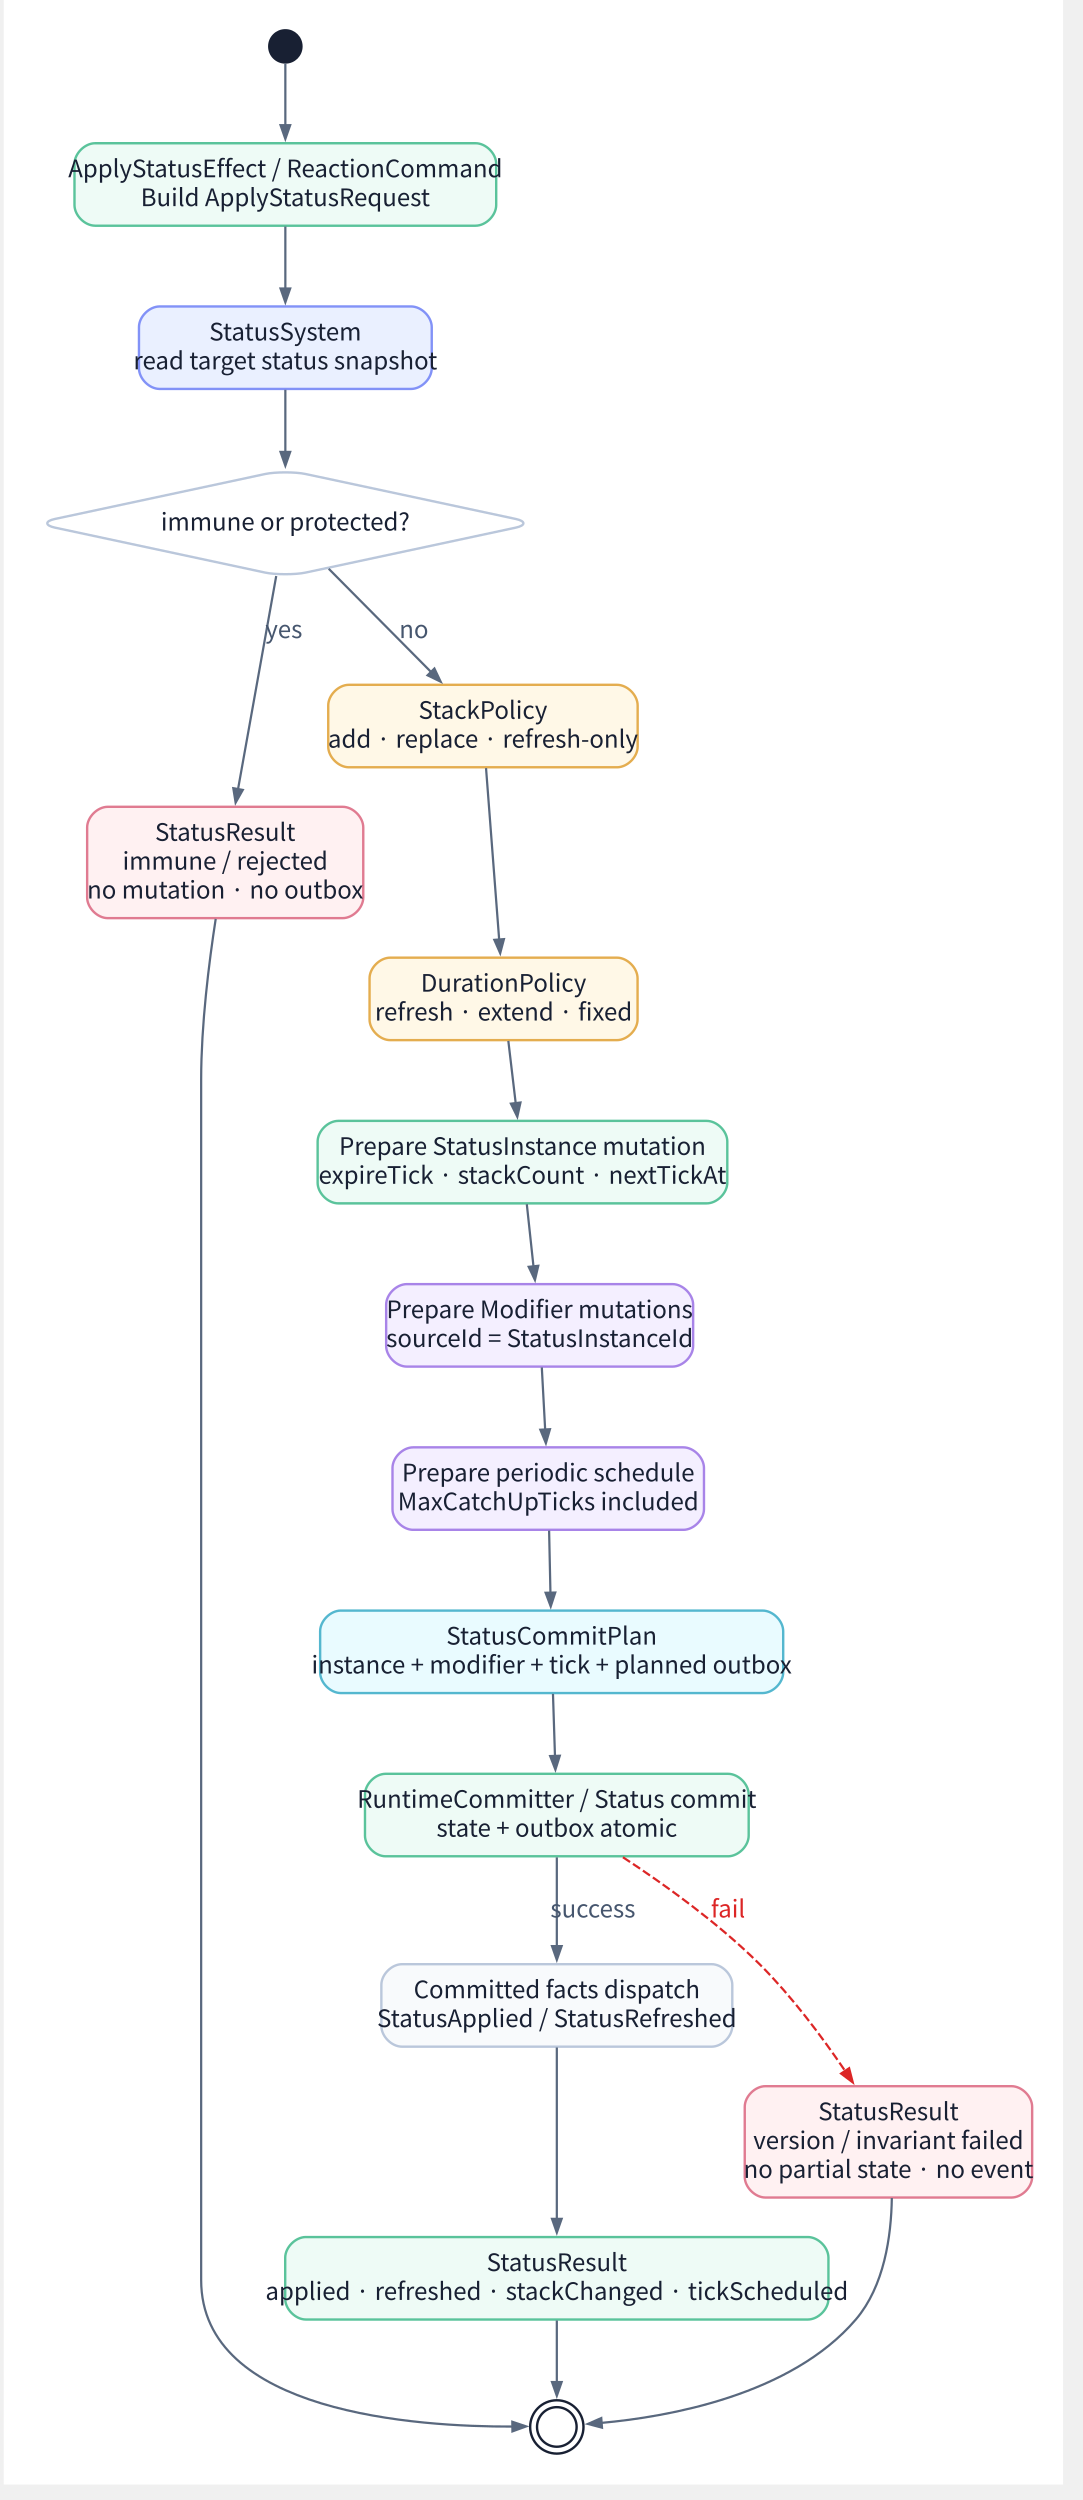
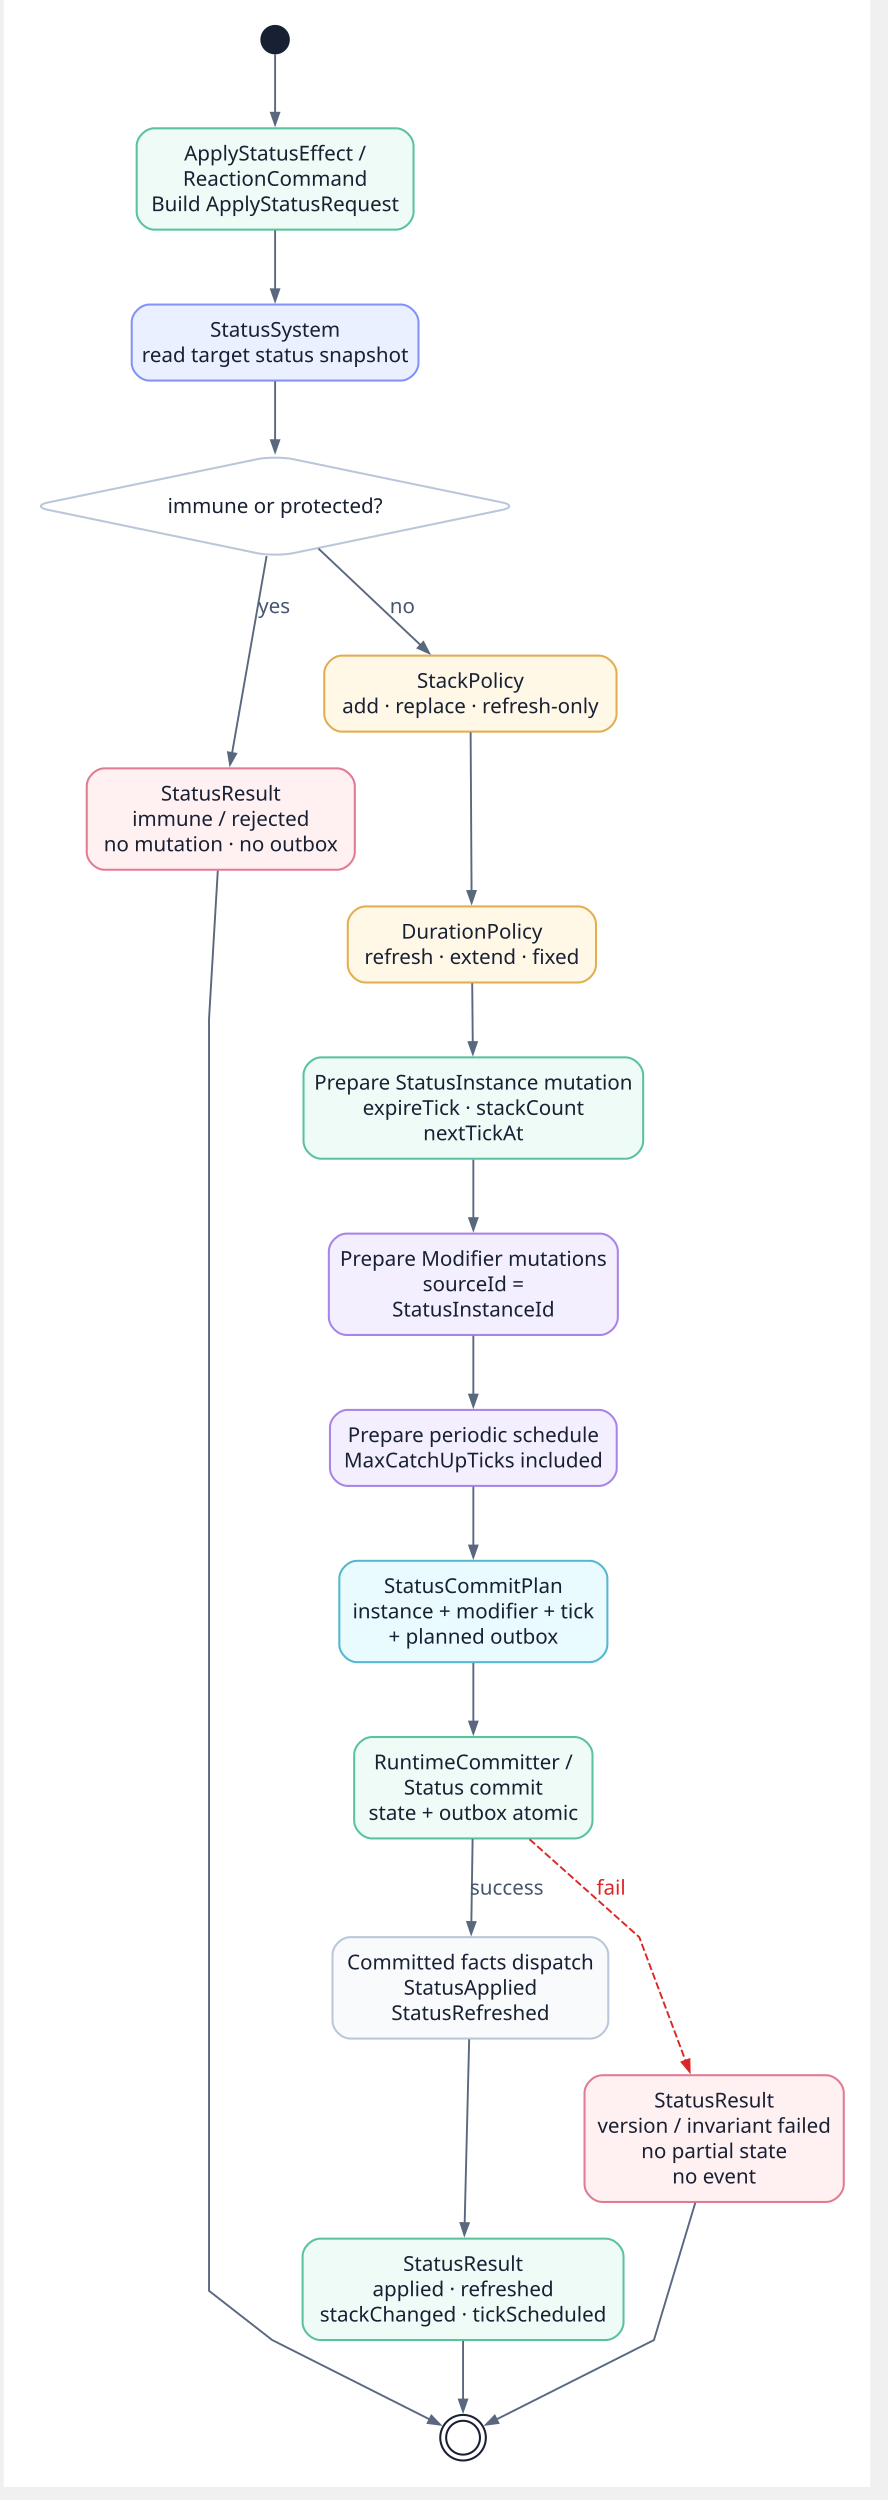
- <svg xmlns="http://www.w3.org/2000/svg" width="634pt" height="1464pt" viewBox="9.00 9.00 625.00 1455.00">
-   <g id="graph0" class="graph" transform="scale(1 1) rotate(0) translate(26.64 1437)">
-     <polygon fill="#ffffff" stroke="none" points="-18,18 -18,-1428.36 598.52,-1428.36 598.52,18 -18,18" />
+ <svg xmlns="http://www.w3.org/2000/svg" width="810pt" height="2282pt" viewBox="12.00 12.00 798.00 2270.00">
+   <g id="graph0" class="graph" transform="scale(1.33333 1.33333) rotate(0) translate(26.64 1684.6)">
+     <polygon fill="#ffffff" stroke="none" points="-18,18 -18,-1675.96 572.08,-1675.96 572.08,18 -18,18" />
    <g id="node1" class="node">
-       <ellipse fill="#182033" stroke="#182033" stroke-width="1.4" cx="145.88" cy="-1401" rx="9.36" ry="9.36" />
+       <ellipse fill="#182033" stroke="#182033" stroke-width="1.4" cx="166.8" cy="-1648.6" rx="9.36" ry="9.36" />
    </g>
    <g id="node2" class="node">
-       <path fill="#eefbf6" stroke="#5ac39b" stroke-width="1.4" d="M256.6,-1344.64C256.6,-1344.64 35.16,-1344.64 35.16,-1344.64 29.16,-1344.64 23.16,-1338.64 23.16,-1332.64 23.16,-1332.64 23.16,-1308.64 23.16,-1308.64 23.16,-1302.64 29.16,-1296.64 35.16,-1296.64 35.16,-1296.64 256.6,-1296.64 256.6,-1296.64 262.6,-1296.64 268.6,-1302.64 268.6,-1308.64 268.6,-1308.64 268.6,-1332.64 268.6,-1332.64 268.6,-1338.64 262.6,-1344.64 256.6,-1344.64" />
-       <text xml:space="preserve" text-anchor="middle" x="145.88" y="-1324.84" font-family="Noto Sans CJK KR" font-size="14.00" fill="#182033">ApplyStatusEffect / ReactionCommand</text>
-       <text xml:space="preserve" text-anchor="middle" x="145.88" y="-1308.04" font-family="Noto Sans CJK KR" font-size="14.00" fill="#182033">Build ApplyStatusRequest</text>
+       <path fill="#eefbf6" stroke="#5ac39b" stroke-width="1.4" d="M249.08,-1588.24C249.08,-1588.24 84.53,-1588.24 84.53,-1588.24 78.53,-1588.24 72.53,-1582.24 72.53,-1576.24 72.53,-1576.24 72.53,-1531.21 72.53,-1531.21 72.53,-1525.21 78.53,-1519.21 84.53,-1519.21 84.53,-1519.21 249.08,-1519.21 249.08,-1519.21 255.08,-1519.21 261.08,-1525.21 261.08,-1531.21 261.08,-1531.21 261.08,-1576.24 261.08,-1576.24 261.08,-1582.24 255.08,-1588.24 249.08,-1588.24" />
+       <text xml:space="preserve" text-anchor="middle" x="166.8" y="-1566.3" font-family="Noto Sans KR" font-size="14.00" fill="#182033">ApplyStatusEffect /</text>
+       <text xml:space="preserve" text-anchor="middle" x="166.8" y="-1549.05" font-family="Noto Sans KR" font-size="14.00" fill="#182033">ReactionCommand</text>
+       <text xml:space="preserve" text-anchor="middle" x="166.8" y="-1531.8" font-family="Noto Sans KR" font-size="14.00" fill="#182033">Build ApplyStatusRequest</text>
    </g>
    <g id="edge1" class="edge">
-       <path fill="none" stroke="#59687e" stroke-width="1.3" d="M145.88,-1391.01C145.88,-1382.17 145.88,-1368.12 145.88,-1354.98" />
-       <polygon fill="#59687e" stroke="#59687e" stroke-width="1.3" points="148.68,-1355.16 145.88,-1347.16 143.08,-1355.16 148.68,-1355.16" />
+       <path fill="none" stroke="#59687e" stroke-width="1.3" d="M166.8,-1638.69C166.8,-1629.31 166.8,-1613.81 166.8,-1598.67" />
+       <polygon fill="#59687e" stroke="#59687e" stroke-width="1.3" points="169.6,-1598.81 166.8,-1590.81 164,-1598.81 169.6,-1598.81" />
    </g>
    <g id="node3" class="node">
-       <path fill="#eaf0ff" stroke="#8292f7" stroke-width="1.4" d="M219.08,-1249.64C219.08,-1249.64 72.69,-1249.64 72.69,-1249.64 66.69,-1249.64 60.69,-1243.64 60.69,-1237.64 60.69,-1237.64 60.69,-1213.64 60.69,-1213.64 60.69,-1207.64 66.69,-1201.64 72.69,-1201.64 72.69,-1201.64 219.08,-1201.64 219.08,-1201.64 225.08,-1201.64 231.08,-1207.64 231.08,-1213.64 231.08,-1213.64 231.08,-1237.64 231.08,-1237.64 231.08,-1243.64 225.08,-1249.64 219.08,-1249.64" />
-       <text xml:space="preserve" text-anchor="middle" x="145.88" y="-1229.84" font-family="Noto Sans CJK KR" font-size="14.00" fill="#182033">StatusSystem</text>
-       <text xml:space="preserve" text-anchor="middle" x="145.88" y="-1213.04" font-family="Noto Sans CJK KR" font-size="14.00" fill="#182033">read target status snapshot</text>
+       <path fill="#eaf0ff" stroke="#8292f7" stroke-width="1.4" d="M252.45,-1468.21C252.45,-1468.21 81.15,-1468.21 81.15,-1468.21 75.15,-1468.21 69.15,-1462.21 69.15,-1456.21 69.15,-1456.21 69.15,-1428.43 69.15,-1428.43 69.15,-1422.43 75.15,-1416.43 81.15,-1416.43 81.15,-1416.43 252.45,-1416.43 252.45,-1416.43 258.45,-1416.43 264.45,-1422.43 264.45,-1428.43 264.45,-1428.43 264.45,-1456.21 264.45,-1456.21 264.45,-1462.21 258.45,-1468.21 252.45,-1468.21" />
+       <text xml:space="preserve" text-anchor="middle" x="166.8" y="-1446.27" font-family="Noto Sans KR" font-size="14.00" fill="#182033">StatusSystem</text>
+       <text xml:space="preserve" text-anchor="middle" x="166.8" y="-1429.02" font-family="Noto Sans KR" font-size="14.00" fill="#182033">read target status snapshot</text>
    </g>
    <g id="edge2" class="edge">
-       <path fill="none" stroke="#59687e" stroke-width="1.3" d="M145.88,-1296.17C145.88,-1285.16 145.88,-1271.84 145.88,-1259.81" />
-       <polygon fill="#59687e" stroke="#59687e" stroke-width="1.3" points="148.68,-1260.07 145.88,-1252.07 143.08,-1260.07 148.68,-1260.07" />
+       <path fill="none" stroke="#59687e" stroke-width="1.3" d="M166.8,-1518.71C166.8,-1505.94 166.8,-1491.4 166.8,-1478.53" />
+       <polygon fill="#59687e" stroke="#59687e" stroke-width="1.3" points="169.6,-1478.59 166.8,-1470.59 164,-1478.59 169.6,-1478.59" />
    </g>
    <g id="node4" class="node">
-       <path fill="#ffffff" stroke="#bac7db" stroke-width="1.4" d="M134.15,-1152.13C134.15,-1152.13 11.73,-1125.95 11.73,-1125.95 5.87,-1124.69 5.87,-1122.19 11.73,-1120.93 11.73,-1120.93 134.15,-1094.75 134.15,-1094.75 140.01,-1093.49 151.75,-1093.49 157.62,-1094.75 157.62,-1094.75 280.03,-1120.93 280.03,-1120.93 285.9,-1122.19 285.9,-1124.69 280.03,-1125.95 280.03,-1125.95 157.62,-1152.13 157.62,-1152.13 151.75,-1153.39 140.01,-1153.39 134.15,-1152.13" />
-       <text xml:space="preserve" text-anchor="middle" x="145.88" y="-1119.24" font-family="Noto Sans CJK KR" font-size="14.00" fill="#182033">immune or protected?</text>
+       <path fill="#ffffff" stroke="#bac7db" stroke-width="1.4" d="M155.05,-1363C155.05,-1363 11.75,-1333.33 11.75,-1333.33 5.88,-1332.12 5.88,-1329.68 11.75,-1328.47 11.75,-1328.47 155.05,-1298.8 155.05,-1298.8 160.92,-1297.59 172.68,-1297.59 178.55,-1298.8 178.55,-1298.8 321.85,-1328.47 321.85,-1328.47 327.72,-1329.68 327.72,-1332.12 321.85,-1333.33 321.85,-1333.33 178.55,-1363 178.55,-1363 172.68,-1364.21 160.92,-1364.21 155.05,-1363" />
+       <text xml:space="preserve" text-anchor="middle" x="166.8" y="-1326.22" font-family="Noto Sans KR" font-size="14.00" fill="#182033">immune or protected?</text>
    </g>
    <g id="edge3" class="edge">
-       <path fill="none" stroke="#59687e" stroke-width="1.3" d="M145.88,-1201.15C145.88,-1190.28 145.88,-1177.07 145.88,-1164.69" />
-       <polygon fill="#59687e" stroke="#59687e" stroke-width="1.3" points="148.68,-1164.97 145.88,-1156.97 143.08,-1164.97 148.68,-1164.97" />
+       <path fill="none" stroke="#59687e" stroke-width="1.3" d="M166.8,-1415.94C166.8,-1403.95 166.8,-1389.3 166.8,-1375.6" />
+       <polygon fill="#59687e" stroke="#59687e" stroke-width="1.3" points="169.6,-1375.81 166.8,-1367.81 164,-1375.81 169.6,-1375.81" />
    </g>
    <g id="node5" class="node">
-       <path fill="#fff1f2" stroke="#e07b91" stroke-width="1.4" d="M179.23,-958.44C179.23,-958.44 42.53,-958.44 42.53,-958.44 36.53,-958.44 30.53,-952.44 30.53,-946.44 30.53,-946.44 30.53,-905.64 30.53,-905.64 30.53,-899.64 36.53,-893.64 42.53,-893.64 42.53,-893.64 179.23,-893.64 179.23,-893.64 185.23,-893.64 191.23,-899.64 191.23,-905.64 191.23,-905.64 191.23,-946.44 191.23,-946.44 191.23,-952.44 185.23,-958.44 179.23,-958.44" />
-       <text xml:space="preserve" text-anchor="middle" x="110.88" y="-938.64" font-family="Noto Sans CJK KR" font-size="14.00" fill="#182033">StatusResult</text>
-       <text xml:space="preserve" text-anchor="middle" x="110.88" y="-921.84" font-family="Noto Sans CJK KR" font-size="14.00" fill="#182033">immune / rejected</text>
-       <text xml:space="preserve" text-anchor="middle" x="110.88" y="-905.04" font-family="Noto Sans CJK KR" font-size="14.00" fill="#182033">no mutation · no outbox</text>
+       <path fill="#fff1f2" stroke="#e07b91" stroke-width="1.4" d="M209.08,-1152.34C209.08,-1152.34 50.53,-1152.34 50.53,-1152.34 44.53,-1152.34 38.53,-1146.34 38.53,-1140.34 38.53,-1140.34 38.53,-1095.31 38.53,-1095.31 38.53,-1089.31 44.53,-1083.31 50.53,-1083.31 50.53,-1083.31 209.08,-1083.31 209.08,-1083.31 215.08,-1083.31 221.08,-1089.31 221.08,-1095.31 221.08,-1095.31 221.08,-1140.34 221.08,-1140.34 221.08,-1146.34 215.08,-1152.34 209.08,-1152.34" />
+       <text xml:space="preserve" text-anchor="middle" x="129.8" y="-1130.4" font-family="Noto Sans KR" font-size="14.00" fill="#182033">StatusResult</text>
+       <text xml:space="preserve" text-anchor="middle" x="129.8" y="-1113.15" font-family="Noto Sans KR" font-size="14.00" fill="#182033">immune / rejected</text>
+       <text xml:space="preserve" text-anchor="middle" x="129.8" y="-1095.9" font-family="Noto Sans KR" font-size="14.00" fill="#182033">no mutation · no outbox</text>
    </g>
    <g id="edge4" class="edge">
-       <path fill="none" stroke="#59687e" stroke-width="1.3" d="M140.57,-1092.76C134.63,-1059.64 124.99,-1005.8 118.31,-968.52" />
-       <polygon fill="#59687e" stroke="#59687e" stroke-width="1.3" points="121.11,-968.27 116.94,-960.88 115.6,-969.25 121.11,-968.27" />
-       <text xml:space="preserve" text-anchor="middle" x="145.01" y="-1056.64" font-family="Noto Sans CJK KR" font-size="14.00" fill="#46566e">yes</text>
+       <path fill="none" stroke="#59687e" stroke-width="1.3" d="M161.02,-1296.92C154.69,-1260.79 144.5,-1202.68 137.49,-1162.72" />
+       <polygon fill="#59687e" stroke="#59687e" stroke-width="1.3" points="140.26,-1162.31 136.13,-1154.91 134.75,-1163.27 140.26,-1162.31" />
+       <text xml:space="preserve" text-anchor="middle" x="166.14" y="-1258.07" font-family="Noto Sans KR" font-size="14.00" fill="#46566e">yes</text>
    </g>
    <g id="node6" class="node">
-       <path fill="#fff8e7" stroke="#e4ad4f" stroke-width="1.4" d="M338.92,-1029.44C338.92,-1029.44 182.84,-1029.44 182.84,-1029.44 176.84,-1029.44 170.84,-1023.44 170.84,-1017.44 170.84,-1017.44 170.84,-993.44 170.84,-993.44 170.84,-987.44 176.84,-981.44 182.84,-981.44 182.84,-981.44 338.92,-981.44 338.92,-981.44 344.92,-981.44 350.92,-987.44 350.92,-993.44 350.92,-993.44 350.92,-1017.44 350.92,-1017.44 350.92,-1023.44 344.92,-1029.44 338.92,-1029.44" />
-       <text xml:space="preserve" text-anchor="middle" x="260.88" y="-1009.64" font-family="Noto Sans CJK KR" font-size="14.00" fill="#182033">StackPolicy</text>
-       <text xml:space="preserve" text-anchor="middle" x="260.88" y="-992.84" font-family="Noto Sans CJK KR" font-size="14.00" fill="#182033">add · replace · refresh-only</text>
+       <path fill="#fff8e7" stroke="#e4ad4f" stroke-width="1.4" d="M387.33,-1229.12C387.33,-1229.12 212.28,-1229.12 212.28,-1229.12 206.28,-1229.12 200.28,-1223.12 200.28,-1217.12 200.28,-1217.12 200.28,-1189.34 200.28,-1189.34 200.28,-1183.34 206.28,-1177.34 212.28,-1177.34 212.28,-1177.34 387.33,-1177.34 387.33,-1177.34 393.33,-1177.34 399.33,-1183.34 399.33,-1189.34 399.33,-1189.34 399.33,-1217.12 399.33,-1217.12 399.33,-1223.12 393.33,-1229.12 387.33,-1229.12" />
+       <text xml:space="preserve" text-anchor="middle" x="299.8" y="-1207.18" font-family="Noto Sans KR" font-size="14.00" fill="#182033">StackPolicy</text>
+       <text xml:space="preserve" text-anchor="middle" x="299.8" y="-1189.93" font-family="Noto Sans KR" font-size="14.00" fill="#182033">add · replace · refresh-only</text>
    </g>
    <g id="edge6" class="edge">
-       <path fill="none" stroke="#59687e" stroke-width="1.3" d="M171.12,-1096.98C188.78,-1079.16 212.46,-1055.29 231.06,-1036.52" />
-       <polygon fill="#59687e" stroke="#59687e" stroke-width="1.3" points="232.63,-1038.91 236.27,-1031.26 228.65,-1034.97 232.63,-1038.91" />
-       <text xml:space="preserve" text-anchor="middle" x="220.68" y="-1056.64" font-family="Noto Sans CJK KR" font-size="14.00" fill="#46566e">no</text>
+       <path fill="none" stroke="#59687e" stroke-width="1.3" d="M196.32,-1302.01C216.94,-1282.52 244.53,-1256.45 266.04,-1236.13" />
+       <polygon fill="#59687e" stroke="#59687e" stroke-width="1.3" points="267.75,-1238.36 271.65,-1230.83 263.91,-1234.29 267.75,-1238.36" />
+       <text xml:space="preserve" text-anchor="middle" x="253.46" y="-1258.07" font-family="Noto Sans KR" font-size="14.00" fill="#46566e">no</text>
    </g>
    <g id="node16" class="node">
-       <ellipse fill="#ffffff" stroke="#182033" stroke-width="1.4" cx="303.88" cy="-15.52" rx="11.52" ry="11.52" />
-       <ellipse fill="none" stroke="#182033" stroke-width="1.4" cx="303.88" cy="-15.52" rx="15.52" ry="15.52" />
+       <ellipse fill="#ffffff" stroke="#182033" stroke-width="1.4" cx="294.8" cy="-15.52" rx="11.52" ry="11.52" />
+       <ellipse fill="none" stroke="#182033" stroke-width="1.4" cx="294.8" cy="-15.52" rx="15.52" ry="15.52" />
    </g>
    <g id="edge5" class="edge">
-       <path fill="none" stroke="#59687e" stroke-width="1.3" d="M105.35,-893.19C101.44,-867.91 96.88,-831.62 96.88,-799.64 96.88,-799.64 96.88,-799.64 96.88,-101.04 96.88,-23.55 222.76,-15.52 278.2,-15.74" />
-       <polygon fill="#59687e" stroke="#59687e" stroke-width="1.3" points="277.98,-18.53 286.02,-15.84 278.05,-12.94 277.98,-18.53" />
+       <path fill="none" stroke="#59687e" stroke-width="1.3" d="M127.78,-1082.68C125.41,-1042.6 121.8,-981.53 121.8,-981.53 121.8,-981.53 121.8,-981.53 121.8,-115.55 121.8,-115.55 164.8,-82.04 164.8,-82.04 164.8,-82.04 234.96,-46.68 272.19,-27.91" />
+       <polygon fill="#59687e" stroke="#59687e" stroke-width="1.3" points="273.25,-30.52 279.13,-24.42 270.73,-25.52 273.25,-30.52" />
    </g>
    <g id="node7" class="node">
-       <path fill="#fff8e7" stroke="#e4ad4f" stroke-width="1.4" d="M338.87,-870.64C338.87,-870.64 206.89,-870.64 206.89,-870.64 200.89,-870.64 194.89,-864.64 194.89,-858.64 194.89,-858.64 194.89,-834.64 194.89,-834.64 194.89,-828.64 200.89,-822.64 206.89,-822.64 206.89,-822.64 338.87,-822.64 338.87,-822.64 344.87,-822.64 350.87,-828.64 350.87,-834.64 350.87,-834.64 350.87,-858.64 350.87,-858.64 350.87,-864.64 344.87,-870.64 338.87,-870.64" />
-       <text xml:space="preserve" text-anchor="middle" x="272.88" y="-850.84" font-family="Noto Sans CJK KR" font-size="14.00" fill="#182033">DurationPolicy</text>
-       <text xml:space="preserve" text-anchor="middle" x="272.88" y="-834.04" font-family="Noto Sans CJK KR" font-size="14.00" fill="#182033">refresh · extend · fixed</text>
+       <path fill="#fff8e7" stroke="#e4ad4f" stroke-width="1.4" d="M373.33,-1058.31C373.33,-1058.31 228.28,-1058.31 228.28,-1058.31 222.28,-1058.31 216.28,-1052.31 216.28,-1046.31 216.28,-1046.31 216.28,-1018.53 216.28,-1018.53 216.28,-1012.53 222.28,-1006.53 228.28,-1006.53 228.28,-1006.53 373.33,-1006.53 373.33,-1006.53 379.33,-1006.53 385.33,-1012.53 385.33,-1018.53 385.33,-1018.53 385.33,-1046.31 385.33,-1046.31 385.33,-1052.31 379.33,-1058.31 373.33,-1058.31" />
+       <text xml:space="preserve" text-anchor="middle" x="300.8" y="-1036.37" font-family="Noto Sans KR" font-size="14.00" fill="#182033">DurationPolicy</text>
+       <text xml:space="preserve" text-anchor="middle" x="300.8" y="-1019.12" font-family="Noto Sans KR" font-size="14.00" fill="#182033">refresh · extend · fixed</text>
    </g>
    <g id="edge7" class="edge">
-       <path fill="none" stroke="#59687e" stroke-width="1.3" d="M262.68,-980.97C264.71,-954.41 268.04,-910.95 270.34,-880.91" />
-       <polygon fill="#59687e" stroke="#59687e" stroke-width="1.3" points="273.1,-881.43 270.92,-873.24 267.52,-881 273.1,-881.43" />
+       <path fill="none" stroke="#59687e" stroke-width="1.3" d="M299.95,-1176.96C300.12,-1148.24 300.4,-1101.17 300.59,-1068.81" />
+       <polygon fill="#59687e" stroke="#59687e" stroke-width="1.3" points="303.39,-1068.85 300.64,-1060.83 297.79,-1068.82 303.39,-1068.85" />
    </g>
    <g id="node8" class="node">
-       <path fill="#eefbf6" stroke="#5ac39b" stroke-width="1.4" d="M391.1,-775.64C391.1,-775.64 176.67,-775.64 176.67,-775.64 170.67,-775.64 164.67,-769.64 164.67,-763.64 164.67,-763.64 164.67,-739.64 164.67,-739.64 164.67,-733.64 170.67,-727.64 176.67,-727.64 176.67,-727.64 391.1,-727.64 391.1,-727.64 397.1,-727.64 403.1,-733.64 403.1,-739.64 403.1,-739.64 403.1,-763.64 403.1,-763.64 403.1,-769.64 397.1,-775.64 391.1,-775.64" />
-       <text xml:space="preserve" text-anchor="middle" x="283.88" y="-755.84" font-family="Noto Sans CJK KR" font-size="14.00" fill="#182033">Prepare StatusInstance mutation</text>
-       <text xml:space="preserve" text-anchor="middle" x="283.88" y="-739.04" font-family="Noto Sans CJK KR" font-size="14.00" fill="#182033">expireTick · stackCount · nextTickAt</text>
+       <path fill="#eefbf6" stroke="#5ac39b" stroke-width="1.4" d="M405.45,-955.53C405.45,-955.53 198.15,-955.53 198.15,-955.53 192.15,-955.53 186.15,-949.53 186.15,-943.53 186.15,-943.53 186.15,-898.5 186.15,-898.5 186.15,-892.5 192.15,-886.5 198.15,-886.5 198.15,-886.5 405.45,-886.5 405.45,-886.5 411.45,-886.5 417.45,-892.5 417.45,-898.5 417.45,-898.5 417.45,-943.53 417.45,-943.53 417.45,-949.53 411.45,-955.53 405.45,-955.53" />
+       <text xml:space="preserve" text-anchor="middle" x="301.8" y="-933.59" font-family="Noto Sans KR" font-size="14.00" fill="#182033">Prepare StatusInstance mutation</text>
+       <text xml:space="preserve" text-anchor="middle" x="301.8" y="-916.34" font-family="Noto Sans KR" font-size="14.00" fill="#182033">expireTick · stackCount</text>
+       <text xml:space="preserve" text-anchor="middle" x="301.8" y="-899.09" font-family="Noto Sans KR" font-size="14.00" fill="#182033">nextTickAt</text>
    </g>
    <g id="edge8" class="edge">
-       <path fill="none" stroke="#59687e" stroke-width="1.3" d="M275.66,-822.17C276.96,-811.16 278.54,-797.84 279.96,-785.81" />
-       <polygon fill="#59687e" stroke="#59687e" stroke-width="1.3" points="282.72,-786.33 280.88,-778.05 277.16,-785.67 282.72,-786.33" />
+       <path fill="none" stroke="#59687e" stroke-width="1.3" d="M301.03,-1006.05C301.14,-994.06 301.28,-979.4 301.4,-965.71" />
+       <polygon fill="#59687e" stroke="#59687e" stroke-width="1.3" points="304.2,-965.95 301.47,-957.92 298.6,-965.9 304.2,-965.95" />
    </g>
    <g id="node9" class="node">
-       <path fill="#f4efff" stroke="#a884e8" stroke-width="1.4" d="M371.22,-680.64C371.22,-680.64 216.55,-680.64 216.55,-680.64 210.55,-680.64 204.55,-674.64 204.55,-668.64 204.55,-668.64 204.55,-644.64 204.55,-644.64 204.55,-638.64 210.55,-632.64 216.55,-632.64 216.55,-632.64 371.22,-632.64 371.22,-632.64 377.22,-632.64 383.22,-638.64 383.22,-644.64 383.22,-644.64 383.22,-668.64 383.22,-668.64 383.22,-674.64 377.22,-680.64 371.22,-680.64" />
-       <text xml:space="preserve" text-anchor="middle" x="293.88" y="-660.84" font-family="Noto Sans CJK KR" font-size="14.00" fill="#182033">Prepare Modifier mutations</text>
-       <text xml:space="preserve" text-anchor="middle" x="293.88" y="-644.04" font-family="Noto Sans CJK KR" font-size="14.00" fill="#182033">sourceId = StatusInstanceId</text>
+       <path fill="#f4efff" stroke="#a884e8" stroke-width="1.4" d="M388.2,-835.5C388.2,-835.5 215.4,-835.5 215.4,-835.5 209.4,-835.5 203.4,-829.5 203.4,-823.5 203.4,-823.5 203.4,-778.47 203.4,-778.47 203.4,-772.47 209.4,-766.47 215.4,-766.47 215.4,-766.47 388.2,-766.47 388.2,-766.47 394.2,-766.47 400.2,-772.47 400.2,-778.47 400.2,-778.47 400.2,-823.5 400.2,-823.5 400.2,-829.5 394.2,-835.5 388.2,-835.5" />
+       <text xml:space="preserve" text-anchor="middle" x="301.8" y="-813.56" font-family="Noto Sans KR" font-size="14.00" fill="#182033">Prepare Modifier mutations</text>
+       <text xml:space="preserve" text-anchor="middle" x="301.8" y="-796.31" font-family="Noto Sans KR" font-size="14.00" fill="#182033">sourceId =</text>
+       <text xml:space="preserve" text-anchor="middle" x="301.8" y="-779.06" font-family="Noto Sans KR" font-size="14.00" fill="#182033">StatusInstanceId</text>
    </g>
    <g id="edge9" class="edge">
-       <path fill="none" stroke="#59687e" stroke-width="1.3" d="M286.41,-727.17C287.59,-716.16 289.02,-702.84 290.31,-690.81" />
-       <polygon fill="#59687e" stroke="#59687e" stroke-width="1.3" points="293.08,-691.31 291.15,-683.06 287.51,-690.71 293.08,-691.31" />
+       <path fill="none" stroke="#59687e" stroke-width="1.3" d="M301.8,-885.88C301.8,-873.4 301.8,-859.1 301.8,-845.89" />
+       <polygon fill="#59687e" stroke="#59687e" stroke-width="1.3" points="304.6,-846.02 301.8,-838.02 299,-846.02 304.6,-846.02" />
    </g>
    <g id="node10" class="node">
-       <path fill="#f4efff" stroke="#a884e8" stroke-width="1.4" d="M377.52,-585.64C377.52,-585.64 220.24,-585.64 220.24,-585.64 214.24,-585.64 208.24,-579.64 208.24,-573.64 208.24,-573.64 208.24,-549.64 208.24,-549.64 208.24,-543.64 214.24,-537.64 220.24,-537.64 220.24,-537.64 377.52,-537.64 377.52,-537.64 383.52,-537.64 389.52,-543.64 389.52,-549.64 389.52,-549.64 389.52,-573.64 389.52,-573.64 389.52,-579.64 383.52,-585.64 377.52,-585.64" />
-       <text xml:space="preserve" text-anchor="middle" x="298.88" y="-565.84" font-family="Noto Sans CJK KR" font-size="14.00" fill="#182033">Prepare periodic schedule</text>
-       <text xml:space="preserve" text-anchor="middle" x="298.88" y="-549.04" font-family="Noto Sans CJK KR" font-size="14.00" fill="#182033">MaxCatchUpTicks included</text>
+       <path fill="#f4efff" stroke="#a884e8" stroke-width="1.4" d="M387.45,-715.47C387.45,-715.47 216.15,-715.47 216.15,-715.47 210.15,-715.47 204.15,-709.47 204.15,-703.47 204.15,-703.47 204.15,-675.69 204.15,-675.69 204.15,-669.69 210.15,-663.69 216.15,-663.69 216.15,-663.69 387.45,-663.69 387.45,-663.69 393.45,-663.69 399.45,-669.69 399.45,-675.69 399.45,-675.69 399.45,-703.47 399.45,-703.47 399.45,-709.47 393.45,-715.47 387.45,-715.47" />
+       <text xml:space="preserve" text-anchor="middle" x="301.8" y="-693.53" font-family="Noto Sans KR" font-size="14.00" fill="#182033">Prepare periodic schedule</text>
+       <text xml:space="preserve" text-anchor="middle" x="301.8" y="-676.28" font-family="Noto Sans KR" font-size="14.00" fill="#182033">MaxCatchUpTicks included</text>
    </g>
    <g id="edge10" class="edge">
-       <path fill="none" stroke="#59687e" stroke-width="1.3" d="M295.14,-632.17C295.74,-621.16 296.45,-607.84 297.1,-595.81" />
-       <polygon fill="#59687e" stroke="#59687e" stroke-width="1.3" points="299.88,-596.2 297.51,-588.07 294.29,-595.9 299.88,-596.2" />
+       <path fill="none" stroke="#59687e" stroke-width="1.3" d="M301.8,-765.97C301.8,-753.2 301.8,-738.66 301.8,-725.79" />
+       <polygon fill="#59687e" stroke="#59687e" stroke-width="1.3" points="304.6,-725.85 301.8,-717.85 299,-725.85 304.6,-725.85" />
    </g>
    <g id="node11" class="node">
-       <path fill="#e9fbff" stroke="#54b7cf" stroke-width="1.4" d="M423.63,-490.64C423.63,-490.64 178.13,-490.64 178.13,-490.64 172.13,-490.64 166.13,-484.64 166.13,-478.64 166.13,-478.64 166.13,-454.64 166.13,-454.64 166.13,-448.64 172.13,-442.64 178.13,-442.64 178.13,-442.64 423.63,-442.64 423.63,-442.64 429.63,-442.64 435.63,-448.64 435.63,-454.64 435.63,-454.64 435.63,-478.64 435.63,-478.64 435.63,-484.64 429.63,-490.64 423.63,-490.64" />
-       <text xml:space="preserve" text-anchor="middle" x="300.88" y="-470.84" font-family="Noto Sans CJK KR" font-size="14.00" fill="#182033">StatusCommitPlan</text>
-       <text xml:space="preserve" text-anchor="middle" x="300.88" y="-454.04" font-family="Noto Sans CJK KR" font-size="14.00" fill="#182033">instance + modifier + tick + planned outbox</text>
+       <path fill="#e9fbff" stroke="#54b7cf" stroke-width="1.4" d="M381.08,-612.69C381.08,-612.69 222.53,-612.69 222.53,-612.69 216.53,-612.69 210.53,-606.69 210.53,-600.69 210.53,-600.69 210.53,-555.66 210.53,-555.66 210.53,-549.66 216.53,-543.66 222.53,-543.66 222.53,-543.66 381.08,-543.66 381.08,-543.66 387.08,-543.66 393.08,-549.66 393.08,-555.66 393.08,-555.66 393.08,-600.69 393.08,-600.69 393.08,-606.69 387.08,-612.69 381.08,-612.69" />
+       <text xml:space="preserve" text-anchor="middle" x="301.8" y="-590.75" font-family="Noto Sans KR" font-size="14.00" fill="#182033">StatusCommitPlan</text>
+       <text xml:space="preserve" text-anchor="middle" x="301.8" y="-573.5" font-family="Noto Sans KR" font-size="14.00" fill="#182033">instance + modifier + tick</text>
+       <text xml:space="preserve" text-anchor="middle" x="301.8" y="-556.25" font-family="Noto Sans KR" font-size="14.00" fill="#182033">+ planned outbox</text>
    </g>
    <g id="edge11" class="edge">
-       <path fill="none" stroke="#59687e" stroke-width="1.3" d="M299.39,-537.17C299.62,-526.16 299.91,-512.84 300.17,-500.81" />
-       <polygon fill="#59687e" stroke="#59687e" stroke-width="1.3" points="302.96,-501.13 300.33,-493.07 297.36,-501.01 302.96,-501.13" />
+       <path fill="none" stroke="#59687e" stroke-width="1.3" d="M301.8,-663.21C301.8,-651.22 301.8,-636.56 301.8,-622.87" />
+       <polygon fill="#59687e" stroke="#59687e" stroke-width="1.3" points="304.6,-623.08 301.8,-615.08 299,-623.08 304.6,-623.08" />
    </g>
    <g id="node12" class="node">
-       <path fill="#eefbf6" stroke="#5ac39b" stroke-width="1.4" d="M403.54,-395.64C403.54,-395.64 204.23,-395.64 204.23,-395.64 198.23,-395.64 192.23,-389.64 192.23,-383.64 192.23,-383.64 192.23,-359.64 192.23,-359.64 192.23,-353.64 198.23,-347.64 204.23,-347.64 204.23,-347.64 403.54,-347.64 403.54,-347.64 409.54,-347.64 415.54,-353.64 415.54,-359.64 415.54,-359.64 415.54,-383.64 415.54,-383.64 415.54,-389.64 409.54,-395.64 403.54,-395.64" />
-       <text xml:space="preserve" text-anchor="middle" x="303.88" y="-375.84" font-family="Noto Sans CJK KR" font-size="14.00" fill="#182033">RuntimeCommitter / Status commit</text>
-       <text xml:space="preserve" text-anchor="middle" x="303.88" y="-359.04" font-family="Noto Sans CJK KR" font-size="14.00" fill="#182033">state + outbox atomic</text>
+       <path fill="#eefbf6" stroke="#5ac39b" stroke-width="1.4" d="M370.95,-492.66C370.95,-492.66 232.65,-492.66 232.65,-492.66 226.65,-492.66 220.65,-486.66 220.65,-480.66 220.65,-480.66 220.65,-435.63 220.65,-435.63 220.65,-429.63 226.65,-423.63 232.65,-423.63 232.65,-423.63 370.95,-423.63 370.95,-423.63 376.95,-423.63 382.95,-429.63 382.95,-435.63 382.95,-435.63 382.95,-480.66 382.95,-480.66 382.95,-486.66 376.95,-492.66 370.95,-492.66" />
+       <text xml:space="preserve" text-anchor="middle" x="301.8" y="-470.72" font-family="Noto Sans KR" font-size="14.00" fill="#182033">RuntimeCommitter /</text>
+       <text xml:space="preserve" text-anchor="middle" x="301.8" y="-453.47" font-family="Noto Sans KR" font-size="14.00" fill="#182033">Status commit</text>
+       <text xml:space="preserve" text-anchor="middle" x="301.8" y="-436.22" font-family="Noto Sans KR" font-size="14.00" fill="#182033">state + outbox atomic</text>
    </g>
    <g id="edge12" class="edge">
-       <path fill="none" stroke="#59687e" stroke-width="1.3" d="M301.64,-442.17C301.99,-431.16 302.42,-417.84 302.81,-405.81" />
-       <polygon fill="#59687e" stroke="#59687e" stroke-width="1.3" points="305.6,-406.15 303.06,-398.07 300.01,-405.97 305.6,-406.15" />
+       <path fill="none" stroke="#59687e" stroke-width="1.3" d="M301.8,-543.04C301.8,-530.56 301.8,-516.26 301.8,-503.05" />
+       <polygon fill="#59687e" stroke="#59687e" stroke-width="1.3" points="304.6,-503.18 301.8,-495.18 299,-503.18 304.6,-503.18" />
    </g>
    <g id="node13" class="node">
-       <path fill="#f8fafc" stroke="#bac7db" stroke-width="1.4" d="M394,-284.84C394,-284.84 213.76,-284.84 213.76,-284.84 207.76,-284.84 201.76,-278.84 201.76,-272.84 201.76,-272.84 201.76,-248.84 201.76,-248.84 201.76,-242.84 207.76,-236.84 213.76,-236.84 213.76,-236.84 394,-236.84 394,-236.84 400,-236.84 406,-242.84 406,-248.84 406,-248.84 406,-272.84 406,-272.84 406,-278.84 400,-284.84 394,-284.84" />
-       <text xml:space="preserve" text-anchor="middle" x="303.88" y="-265.04" font-family="Noto Sans CJK KR" font-size="14.00" fill="#182033">Committed facts dispatch</text>
-       <text xml:space="preserve" text-anchor="middle" x="303.88" y="-248.24" font-family="Noto Sans CJK KR" font-size="14.00" fill="#182033">StatusApplied / StatusRefreshed</text>
+       <path fill="#f8fafc" stroke="#bac7db" stroke-width="1.4" d="M381.7,-356.38C381.7,-356.38 217.9,-356.38 217.9,-356.38 211.9,-356.38 205.9,-350.38 205.9,-344.38 205.9,-344.38 205.9,-299.35 205.9,-299.35 205.9,-293.35 211.9,-287.35 217.9,-287.35 217.9,-287.35 381.7,-287.35 381.7,-287.35 387.7,-287.35 393.7,-293.35 393.7,-299.35 393.7,-299.35 393.7,-344.38 393.7,-344.38 393.7,-350.38 387.7,-356.38 381.7,-356.38" />
+       <text xml:space="preserve" text-anchor="middle" x="299.8" y="-334.44" font-family="Noto Sans KR" font-size="14.00" fill="#182033">Committed facts dispatch</text>
+       <text xml:space="preserve" text-anchor="middle" x="299.8" y="-317.19" font-family="Noto Sans KR" font-size="14.00" fill="#182033">StatusApplied</text>
+       <text xml:space="preserve" text-anchor="middle" x="299.8" y="-299.94" font-family="Noto Sans KR" font-size="14.00" fill="#182033">StatusRefreshed</text>
    </g>
    <g id="edge15" class="edge">
-       <path fill="none" stroke="#59687e" stroke-width="1.3" d="M303.88,-347.03C303.88,-331.92 303.88,-312.08 303.88,-295.35" />
-       <polygon fill="#59687e" stroke="#59687e" stroke-width="1.3" points="306.68,-295.37 303.88,-287.37 301.08,-295.37 306.68,-295.37" />
-       <text xml:space="preserve" text-anchor="middle" x="324.87" y="-312.04" font-family="Noto Sans CJK KR" font-size="14.00" fill="#46566e">success</text>
+       <path fill="none" stroke="#59687e" stroke-width="1.3" d="M301.3,-423.26C301.04,-406.09 300.73,-385.03 300.45,-366.64" />
+       <polygon fill="#59687e" stroke="#59687e" stroke-width="1.3" points="303.25,-366.66 300.33,-358.71 297.65,-366.75 303.25,-366.66" />
+       <text xml:space="preserve" text-anchor="middle" x="324.54" y="-385.33" font-family="Noto Sans KR" font-size="14.00" fill="#46566e">success</text>
    </g>
    <g id="node15" class="node">
-       <path fill="#fff1f2" stroke="#e07b91" stroke-width="1.4" d="M568.52,-213.84C568.52,-213.84 425.25,-213.84 425.25,-213.84 419.25,-213.84 413.25,-207.84 413.25,-201.84 413.25,-201.84 413.25,-161.04 413.25,-161.04 413.25,-155.04 419.25,-149.04 425.25,-149.04 425.25,-149.04 568.52,-149.04 568.52,-149.04 574.52,-149.04 580.52,-155.04 580.52,-161.04 580.52,-161.04 580.52,-201.84 580.52,-201.84 580.52,-207.84 574.52,-213.84 568.52,-213.84" />
-       <text xml:space="preserve" text-anchor="middle" x="496.88" y="-194.04" font-family="Noto Sans CJK KR" font-size="14.00" fill="#182033">StatusResult</text>
-       <text xml:space="preserve" text-anchor="middle" x="496.88" y="-177.24" font-family="Noto Sans CJK KR" font-size="14.00" fill="#182033">version / invariant failed</text>
-       <text xml:space="preserve" text-anchor="middle" x="496.88" y="-160.44" font-family="Noto Sans CJK KR" font-size="14.00" fill="#182033">no partial state · no event</text>
+       <path fill="#fff1f2" stroke="#e07b91" stroke-width="1.4" d="M542.08,-262.35C542.08,-262.35 389.52,-262.35 389.52,-262.35 383.52,-262.35 377.52,-256.35 377.52,-250.35 377.52,-250.35 377.52,-188.07 377.52,-188.07 377.52,-182.07 383.52,-176.07 389.52,-176.07 389.52,-176.07 542.08,-176.07 542.08,-176.07 548.08,-176.07 554.08,-182.07 554.08,-188.07 554.08,-188.07 554.08,-250.35 554.08,-250.35 554.08,-256.35 548.08,-262.35 542.08,-262.35" />
+       <text xml:space="preserve" text-anchor="middle" x="465.8" y="-240.41" font-family="Noto Sans KR" font-size="14.00" fill="#182033">StatusResult</text>
+       <text xml:space="preserve" text-anchor="middle" x="465.8" y="-223.16" font-family="Noto Sans KR" font-size="14.00" fill="#182033">version / invariant failed</text>
+       <text xml:space="preserve" text-anchor="middle" x="465.8" y="-205.91" font-family="Noto Sans KR" font-size="14.00" fill="#182033">no partial state</text>
+       <text xml:space="preserve" text-anchor="middle" x="465.8" y="-188.66" font-family="Noto Sans KR" font-size="14.00" fill="#182033">no event</text>
    </g>
    <g id="edge13" class="edge">
-       <path fill="none" stroke="#dc2626" stroke-width="1.3" stroke-dasharray="5,2" d="M342.36,-347.08C366.64,-331.18 397.84,-308.8 421.88,-284.84 440.59,-266.19 458.23,-242.56 471.69,-222.69" />
-       <polygon fill="#dc2626" stroke="#dc2626" stroke-width="1.3" points="473.99,-224.28 476.1,-216.07 469.33,-221.18 473.99,-224.28" />
-       <text xml:space="preserve" text-anchor="middle" x="403.54" y="-312.04" font-family="Noto Sans CJK KR" font-size="14.00" fill="#dc2626">fail</text>
+       <path fill="none" stroke="#dc2626" stroke-width="1.3" stroke-dasharray="5,2" d="M340.06,-423.03C372.84,-393.8 414.8,-356.38 414.8,-356.38 414.8,-356.38 431.98,-310.51 446.4,-272.01" />
+       <polygon fill="#dc2626" stroke="#dc2626" stroke-width="1.3" points="448.93,-273.24 449.11,-264.76 443.68,-271.27 448.93,-273.24" />
+       <text xml:space="preserve" text-anchor="middle" x="395.59" y="-385.33" font-family="Noto Sans KR" font-size="14.00" fill="#dc2626">fail</text>
    </g>
    <g id="node14" class="node">
-       <path fill="#eefbf6" stroke="#5ac39b" stroke-width="1.4" d="M449.96,-126.04C449.96,-126.04 157.8,-126.04 157.8,-126.04 151.8,-126.04 145.8,-120.04 145.8,-114.04 145.8,-114.04 145.8,-90.04 145.8,-90.04 145.8,-84.04 151.8,-78.04 157.8,-78.04 157.8,-78.04 449.96,-78.04 449.96,-78.04 455.96,-78.04 461.96,-84.04 461.96,-90.04 461.96,-90.04 461.96,-114.04 461.96,-114.04 461.96,-120.04 455.96,-126.04 449.96,-126.04" />
-       <text xml:space="preserve" text-anchor="middle" x="303.88" y="-106.24" font-family="Noto Sans CJK KR" font-size="14.00" fill="#182033">StatusResult</text>
-       <text xml:space="preserve" text-anchor="middle" x="303.88" y="-89.44" font-family="Noto Sans CJK KR" font-size="14.00" fill="#182033">applied · refreshed · stackChanged · tickScheduled</text>
+       <path fill="#eefbf6" stroke="#5ac39b" stroke-width="1.4" d="M392.08,-151.07C392.08,-151.07 197.53,-151.07 197.53,-151.07 191.53,-151.07 185.53,-145.07 185.53,-139.07 185.53,-139.07 185.53,-94.04 185.53,-94.04 185.53,-88.04 191.53,-82.04 197.53,-82.04 197.53,-82.04 392.08,-82.04 392.08,-82.04 398.08,-82.04 404.08,-88.04 404.08,-94.04 404.08,-94.04 404.08,-139.07 404.08,-139.07 404.08,-145.07 398.08,-151.07 392.08,-151.07" />
+       <text xml:space="preserve" text-anchor="middle" x="294.8" y="-129.13" font-family="Noto Sans KR" font-size="14.00" fill="#182033">StatusResult</text>
+       <text xml:space="preserve" text-anchor="middle" x="294.8" y="-111.88" font-family="Noto Sans KR" font-size="14.00" fill="#182033">applied · refreshed</text>
+       <text xml:space="preserve" text-anchor="middle" x="294.8" y="-94.63" font-family="Noto Sans KR" font-size="14.00" fill="#182033">stackChanged · tickScheduled</text>
    </g>
    <g id="edge16" class="edge">
-       <path fill="none" stroke="#59687e" stroke-width="1.3" d="M303.88,-236.37C303.88,-209.81 303.88,-166.35 303.88,-136.31" />
-       <polygon fill="#59687e" stroke="#59687e" stroke-width="1.3" points="306.68,-136.64 303.88,-128.64 301.08,-136.64 306.68,-136.64" />
+       <path fill="none" stroke="#59687e" stroke-width="1.3" d="M298.96,-286.84C298.12,-252.38 296.8,-198.97 295.88,-161.37" />
+       <polygon fill="#59687e" stroke="#59687e" stroke-width="1.3" points="298.68,-161.59 295.69,-153.66 293.09,-161.73 298.68,-161.59" />
    </g>
    <g id="edge17" class="edge">
-       <path fill="none" stroke="#59687e" stroke-width="1.3" d="M303.88,-77.5C303.88,-66.28 303.88,-52.85 303.88,-41.46" />
-       <polygon fill="#59687e" stroke="#59687e" stroke-width="1.3" points="306.68,-41.66 303.88,-33.66 301.08,-41.66 306.68,-41.66" />
+       <path fill="none" stroke="#59687e" stroke-width="1.3" d="M294.8,-81.47C294.8,-68.32 294.8,-53.55 294.8,-41.42" />
+       <polygon fill="#59687e" stroke="#59687e" stroke-width="1.3" points="297.6,-41.52 294.8,-33.52 292,-41.52 297.6,-41.52" />
    </g>
    <g id="edge14" class="edge">
-       <path fill="none" stroke="#59687e" stroke-width="1.3" d="M498.85,-148.75C498.53,-126.52 494.45,-97.42 477.88,-78.04 440.11,-33.85 368.47,-21.39 329.95,-17.89" />
-       <polygon fill="#59687e" stroke="#59687e" stroke-width="1.3" points="330.17,-15.1 321.98,-17.27 329.74,-20.68 330.17,-15.1" />
+       <path fill="none" stroke="#59687e" stroke-width="1.3" d="M452.94,-175.5C440.92,-135.56 424.8,-82.04 424.8,-82.04 424.8,-82.04 354.64,-46.68 317.41,-27.91" />
+       <polygon fill="#59687e" stroke="#59687e" stroke-width="1.3" points="318.87,-25.52 310.47,-24.42 316.35,-30.52 318.87,-25.52" />
    </g>
  </g>
</svg>
